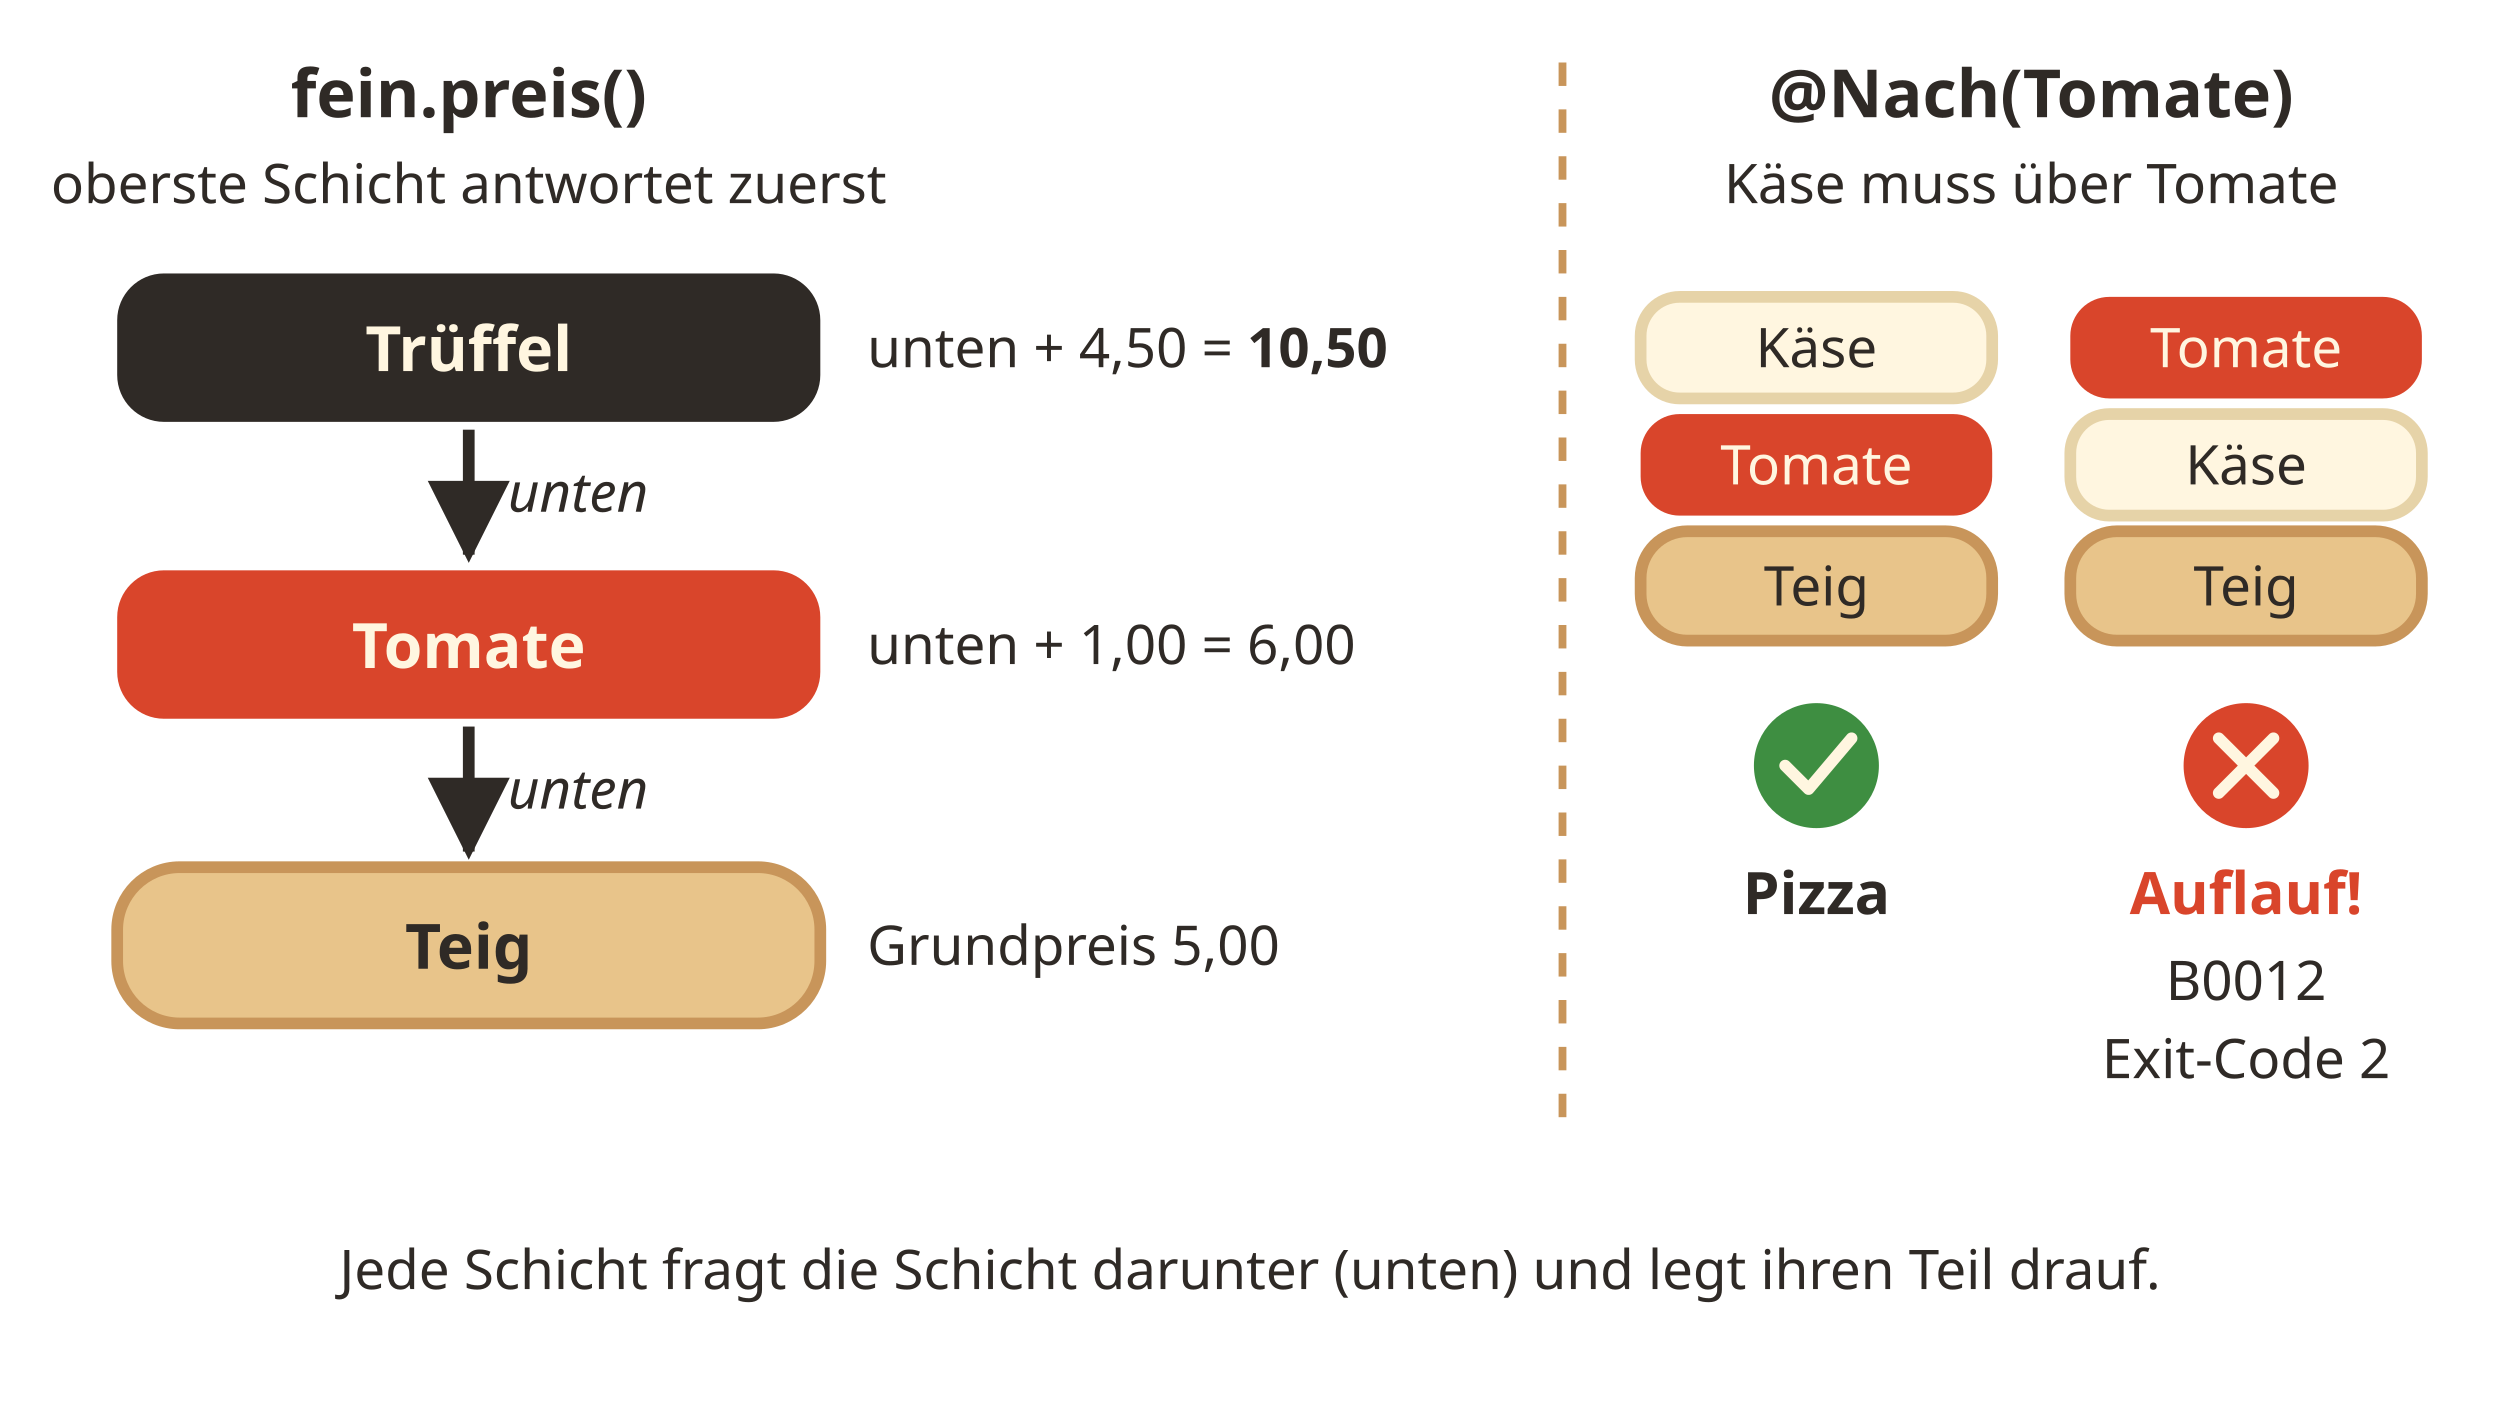
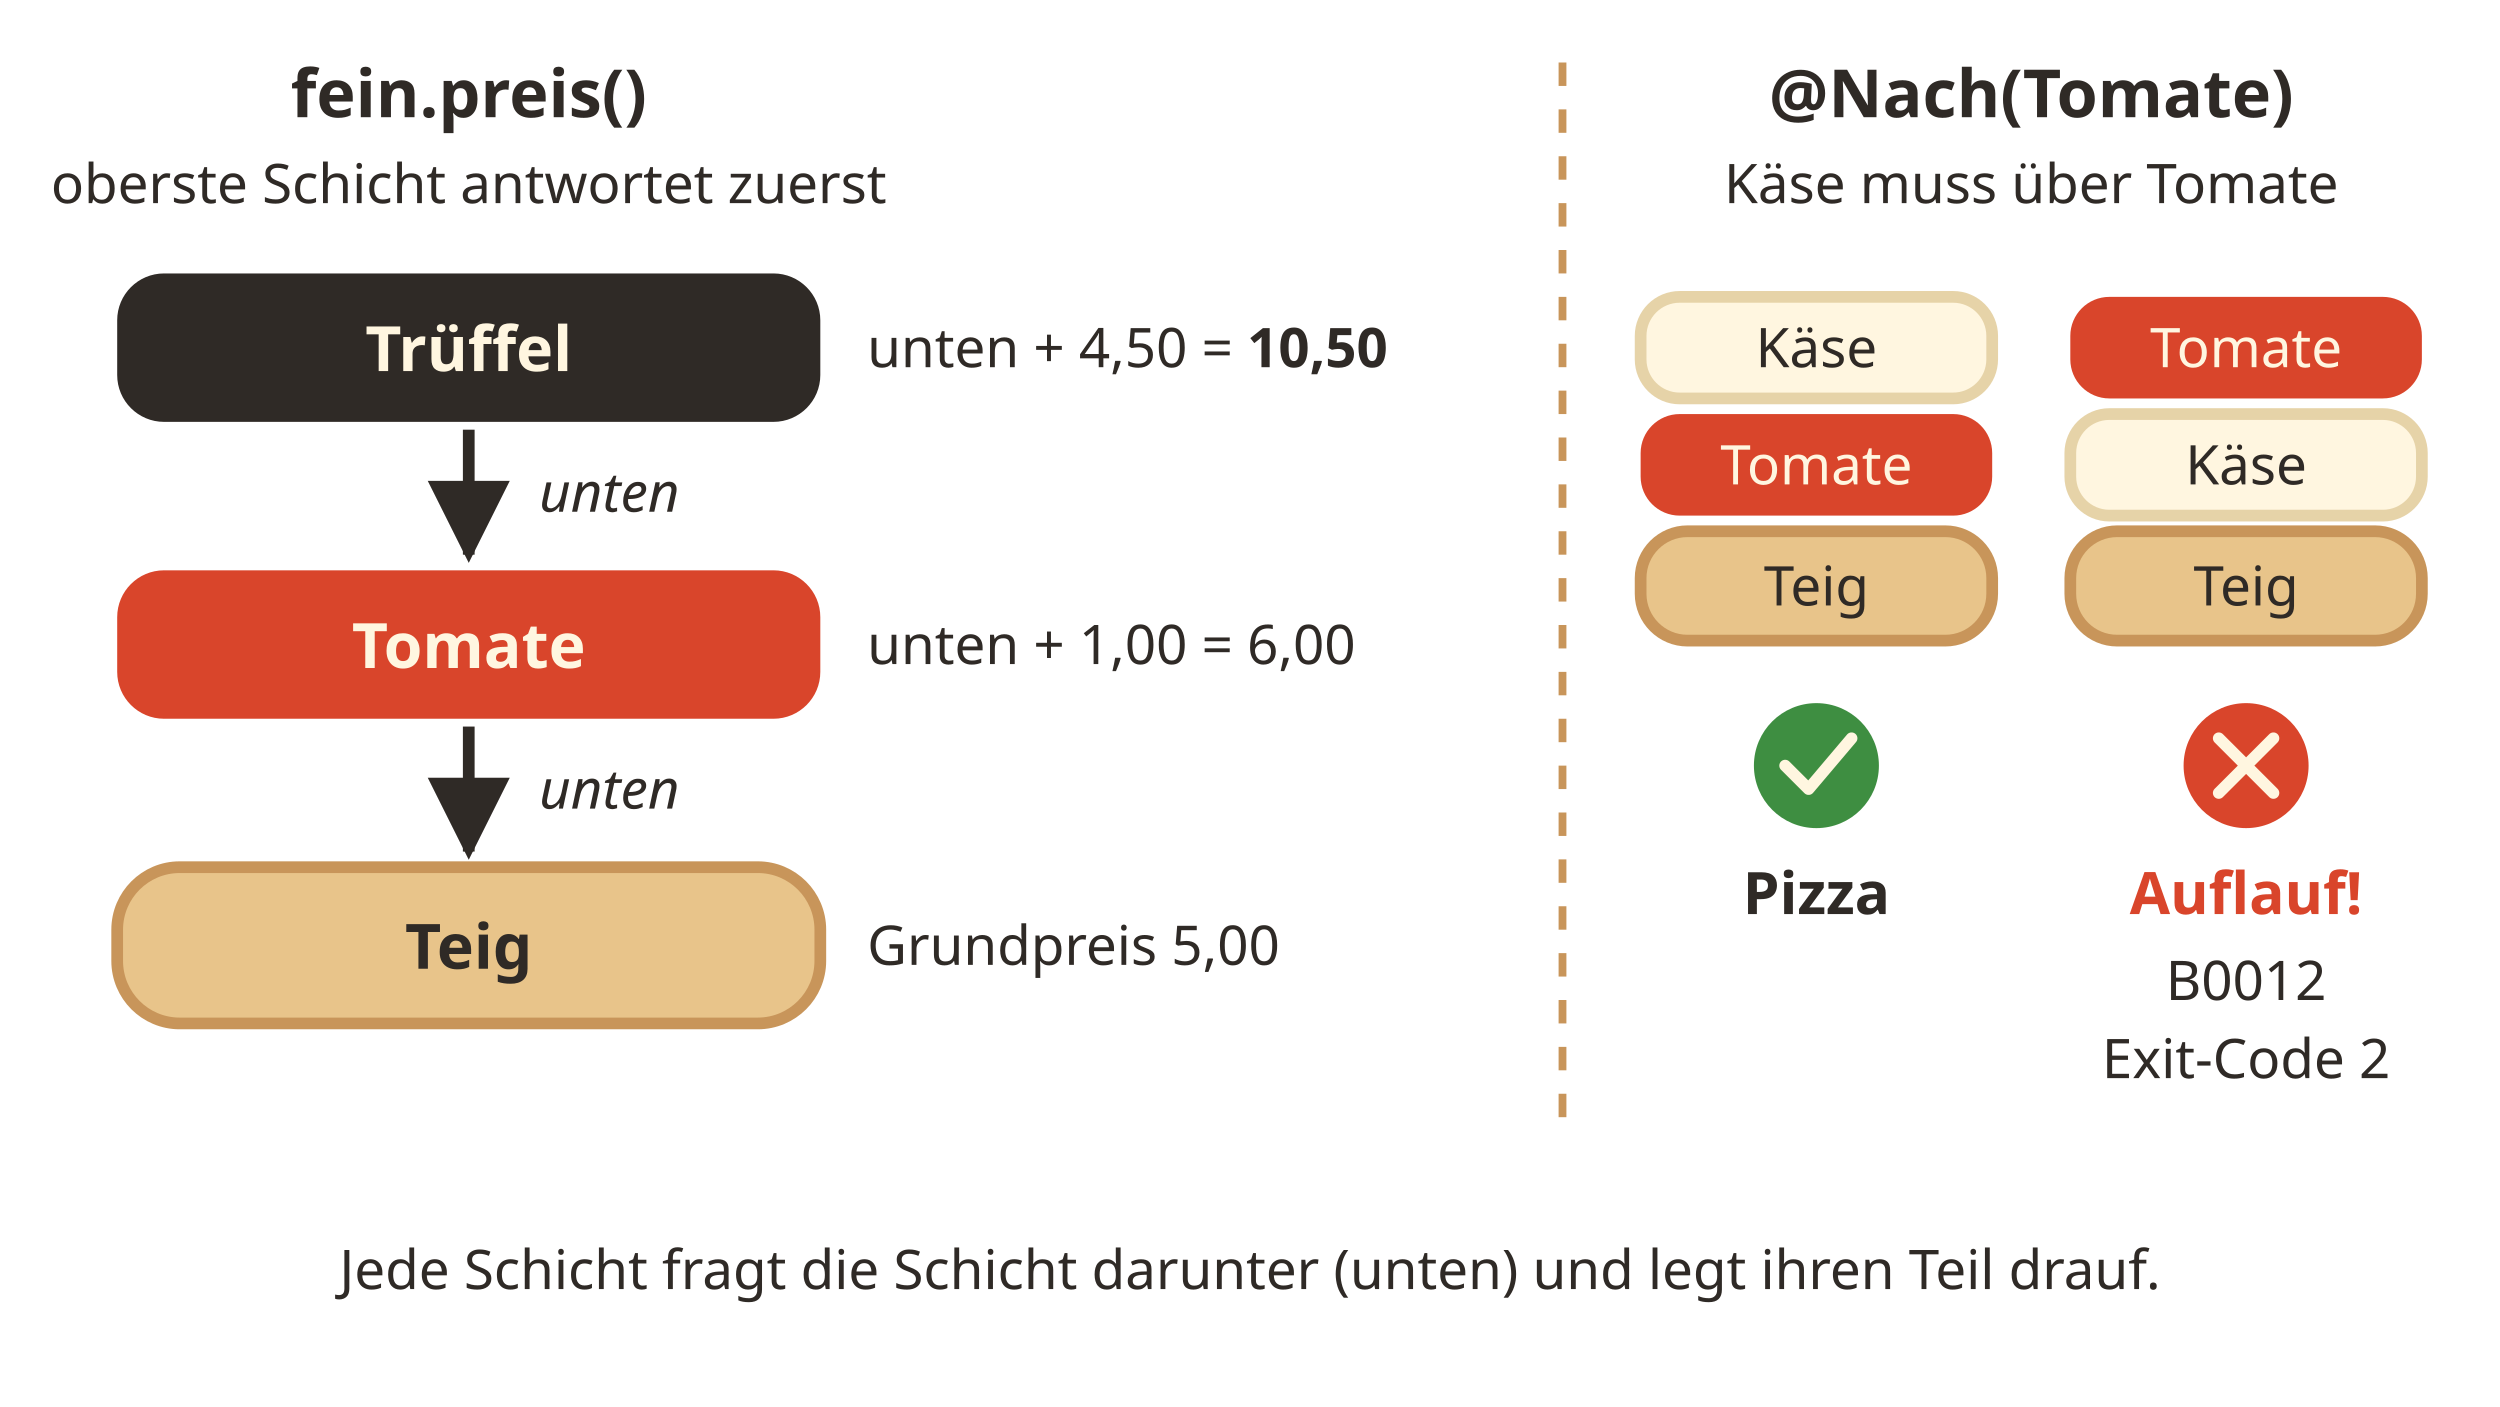
<svg xmlns="http://www.w3.org/2000/svg" viewBox="0 0 640 360" font-family="system-ui, sans-serif" role="img" aria-labelledby="t">
  <defs>
    <marker id="pfeil" viewBox="0 0 10 10" refX="9" refY="5" markerWidth="7" markerHeight="7" orient="auto">
      <path d="M0 0 L10 5 L0 10 z" fill="#2F2A26" />
    </marker>
  </defs>
  <g fill="#2F2A26">
    <text x="120" y="30" font-size="17" font-weight="bold" text-anchor="middle">fein.preis()</text>
    <text x="120" y="52" font-size="14" text-anchor="middle">oberste Schicht antwortet zuerst</text>
    <rect x="30" y="70" width="180" height="38" rx="12" fill="#2F2A26" />
    <text x="120" y="95" font-size="16" font-weight="bold" fill="#FFF6E0" text-anchor="middle">Trüffel</text>
    <line x1="120" y1="110" x2="120" y2="142" stroke="#2F2A26" stroke-width="3" marker-end="url(#pfeil)" />
-     <text x="130" y="131" font-size="14" font-style="italic">unten</text>
+     <text x="138" y="131" font-size="14" font-style="italic">unten</text>
    <rect x="30" y="146" width="180" height="38" rx="12" fill="#D9452B" />
    <text x="120" y="171" font-size="16" font-weight="bold" fill="#FFF6E0" text-anchor="middle">Tomate</text>
    <line x1="120" y1="186" x2="120" y2="218" stroke="#2F2A26" stroke-width="3" marker-end="url(#pfeil)" />
-     <text x="130" y="207" font-size="14" font-style="italic">unten</text>
+     <text x="138" y="207" font-size="14" font-style="italic">unten</text>
    <rect x="30" y="222" width="180" height="40" rx="16" fill="#E8C48A" stroke="#C8955A" stroke-width="3" />
    <text x="120" y="248" font-size="16" font-weight="bold" text-anchor="middle">Teig</text>
    <g font-size="14">
      <text x="222" y="94">unten + 4,50 = <tspan font-weight="bold">10,50</tspan>
      </text>
      <text x="222" y="170">unten + 1,00 = 6,00</text>
      <text x="222" y="247">Grundpreis 5,00</text>
    </g>
    <line x1="400" y1="16" x2="400" y2="292" stroke="#C8955A" stroke-width="2" stroke-dasharray="6 6" />
    <text x="520" y="30" font-size="17" font-weight="bold" text-anchor="middle">@Nach(Tomate)</text>
    <text x="520" y="52" font-size="14" text-anchor="middle">Käse muss über Tomate</text>
    <rect x="420" y="76" width="90" height="26" rx="10" fill="#FFF6E0" stroke="#E6D3A8" stroke-width="3" />
    <text x="465" y="94" font-size="14" text-anchor="middle">Käse</text>
    <rect x="420" y="106" width="90" height="26" rx="10" fill="#D9452B" />
    <text x="465" y="124" font-size="14" fill="#FFF6E0" text-anchor="middle">Tomate</text>
    <rect x="420" y="136" width="90" height="28" rx="12" fill="#E8C48A" stroke="#C8955A" stroke-width="3" />
    <text x="465" y="155" font-size="14" text-anchor="middle">Teig</text>
    <circle cx="465" cy="196" r="16" fill="#3E8E41" />
    <path d="M457 196 L463 202 L474 189" fill="none" stroke="#FFF6E0" stroke-width="3" stroke-linecap="round" stroke-linejoin="round" />
    <text x="465" y="234" font-size="15" font-weight="bold" text-anchor="middle">Pizza</text>
    <rect x="530" y="76" width="90" height="26" rx="10" fill="#D9452B" />
    <text x="575" y="94" font-size="14" fill="#FFF6E0" text-anchor="middle">Tomate</text>
    <rect x="530" y="106" width="90" height="26" rx="10" fill="#FFF6E0" stroke="#E6D3A8" stroke-width="3" />
    <text x="575" y="124" font-size="14" text-anchor="middle">Käse</text>
    <rect x="530" y="136" width="90" height="28" rx="12" fill="#E8C48A" stroke="#C8955A" stroke-width="3" />
    <text x="575" y="155" font-size="14" text-anchor="middle">Teig</text>
    <circle cx="575" cy="196" r="16" fill="#D9452B" />
    <path d="M568 189 L582 203 M582 189 L568 203" stroke="#FFF6E0" stroke-width="3" stroke-linecap="round" />
    <text x="575" y="234" font-size="15" font-weight="bold" fill="#D9452B" text-anchor="middle">Auflauf!</text>
    <text x="575" y="256" font-size="14" text-anchor="middle">B0012</text>
    <text x="575" y="276" font-size="14" text-anchor="middle">Exit-Code 2</text>
    <text x="320" y="330" font-size="14" text-anchor="middle">Jede Schicht fragt die Schicht darunter (unten) und legt ihren Teil drauf.</text>
  </g>
</svg>
